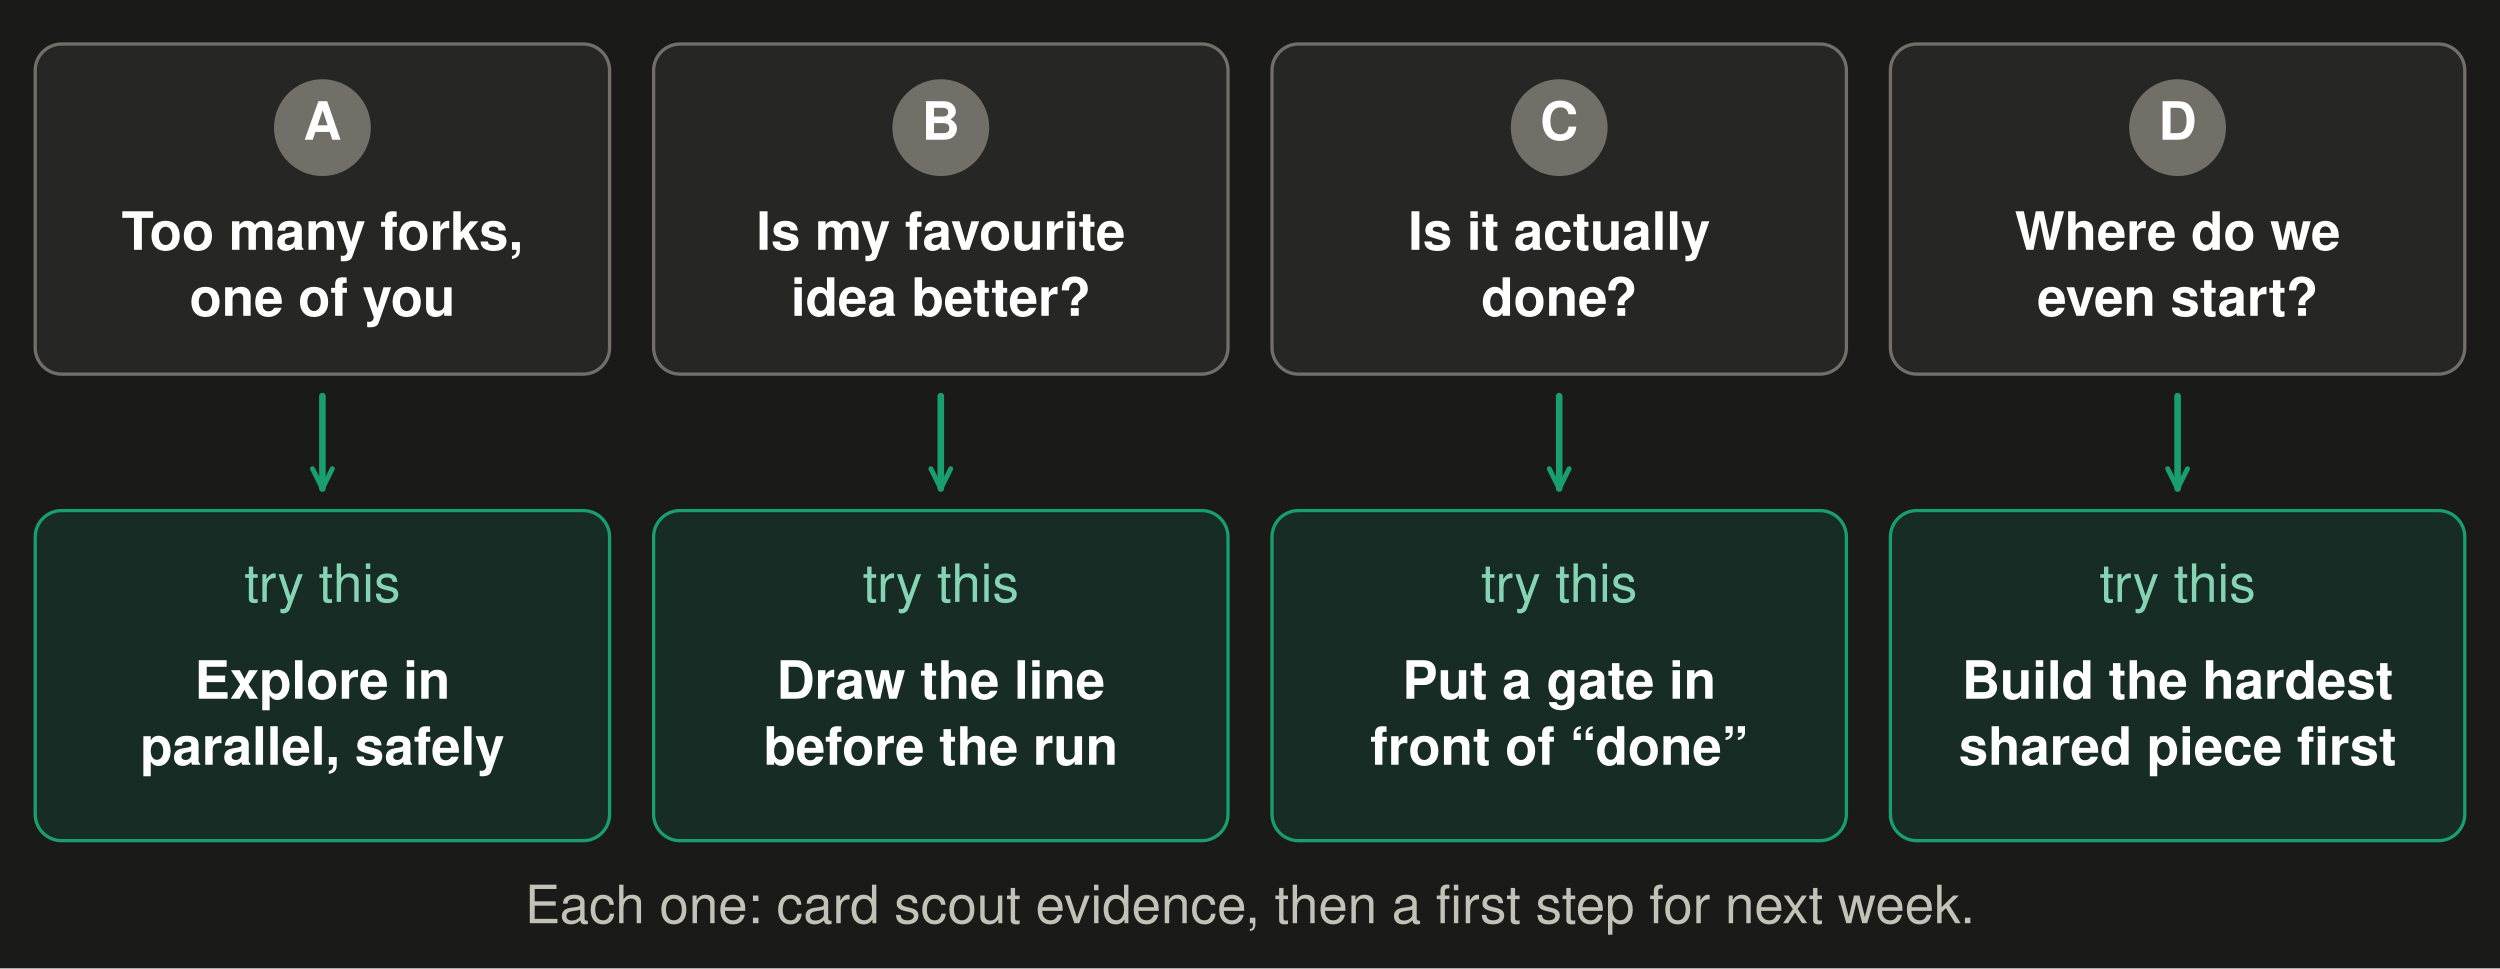
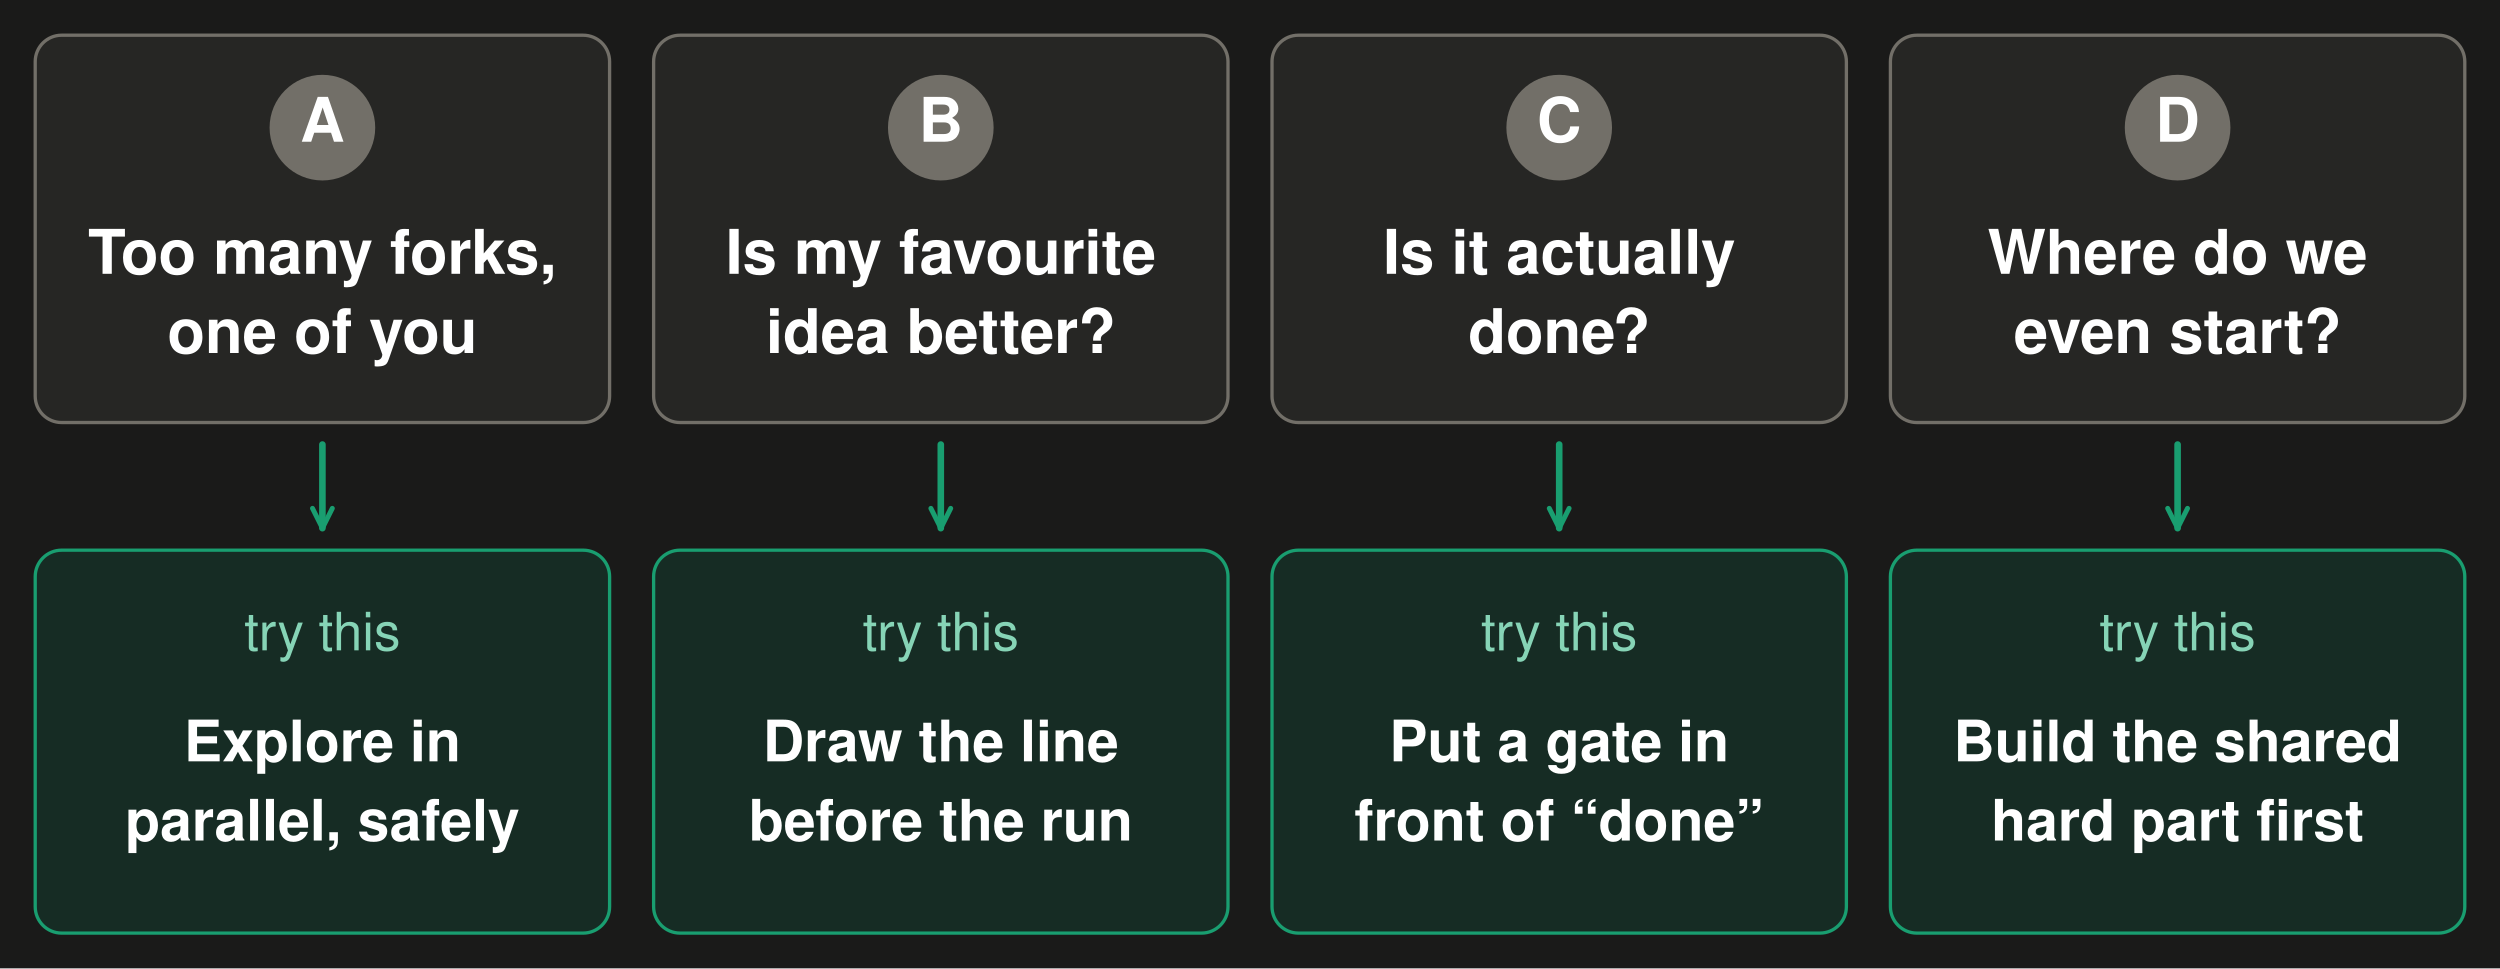
<svg xmlns="http://www.w3.org/2000/svg" viewBox="0 0 1136 440" width="1136" height="440" role="img" aria-labelledby="t d" style="font-family:system-ui, -apple-system, 'Segoe UI', Helvetica, Arial, sans-serif">
  <defs>
    <marker id="ah-green" viewBox="0 0 12 12" refX="10" refY="6" markerWidth="13.5" markerHeight="13.5" markerUnits="userSpaceOnUse" orient="auto-start-reverse">
      <path d="M2 2 L10 6 L2 10" fill="none" data-stroke-role="compute-line" stroke="#199e70" stroke-width="2" stroke-linecap="round" stroke-linejoin="round" />
    </marker>
  </defs>
  <rect x="0" y="0" width="1136" height="440" data-fill-role="canvas" fill="#1a1a19" />
-   <rect x="16" y="20" width="261" height="150" rx="12" data-fill-role="data-fill" fill="#262624" data-stroke-role="data-line" stroke="#726f68" stroke-width="1.5" />
-   <circle cx="146.5" cy="58" r="22" data-fill-role="data-line" fill="#726f68" />
-   <text x="146.5" y="58" font-size="24" font-weight="700" text-anchor="middle" dominant-baseline="central" data-fill-role="on-focus" fill="#ffffff">A</text>
-   <text x="146.5" y="108" font-size="24" font-weight="700" text-anchor="middle" dominant-baseline="central" data-fill-role="ink" fill="#ffffff">Too many forks,</text>
-   <text x="146.5" y="138" font-size="24" font-weight="700" text-anchor="middle" dominant-baseline="central" data-fill-role="ink" fill="#ffffff">one of you</text>
-   <path d="M146.5 180 L146.5 222" fill="none" data-stroke-role="compute-line" stroke="#199e70" stroke-width="3" stroke-linecap="round" marker-end="url(#ah-green)" />
-   <rect x="16" y="232" width="261" height="150" rx="12" data-fill-role="compute-fill" fill="#162c24" data-stroke-role="compute-line" stroke="#199e70" stroke-width="1.5" />
-   <text x="146.5" y="268" font-size="24" text-anchor="middle" dominant-baseline="central" data-fill-role="compute-ink" fill="#86d4b6">try this</text>
-   <text x="146.5" y="312" font-size="24" font-weight="700" text-anchor="middle" dominant-baseline="central" data-fill-role="ink" fill="#ffffff">Explore in</text>
-   <text x="146.5" y="342" font-size="24" font-weight="700" text-anchor="middle" dominant-baseline="central" data-fill-role="ink" fill="#ffffff">parallel, safely</text>
-   <rect x="297" y="20" width="261" height="150" rx="12" data-fill-role="data-fill" fill="#262624" data-stroke-role="data-line" stroke="#726f68" stroke-width="1.5" />
-   <circle cx="427.5" cy="58" r="22" data-fill-role="data-line" fill="#726f68" />
-   <text x="427.5" y="58" font-size="24" font-weight="700" text-anchor="middle" dominant-baseline="central" data-fill-role="on-focus" fill="#ffffff">B</text>
-   <text x="427.5" y="108" font-size="24" font-weight="700" text-anchor="middle" dominant-baseline="central" data-fill-role="ink" fill="#ffffff">Is my favourite</text>
-   <text x="427.5" y="138" font-size="24" font-weight="700" text-anchor="middle" dominant-baseline="central" data-fill-role="ink" fill="#ffffff">idea better?</text>
-   <path d="M427.5 180 L427.5 222" fill="none" data-stroke-role="compute-line" stroke="#199e70" stroke-width="3" stroke-linecap="round" marker-end="url(#ah-green)" />
-   <rect x="297" y="232" width="261" height="150" rx="12" data-fill-role="compute-fill" fill="#162c24" data-stroke-role="compute-line" stroke="#199e70" stroke-width="1.5" />
-   <text x="427.5" y="268" font-size="24" text-anchor="middle" dominant-baseline="central" data-fill-role="compute-ink" fill="#86d4b6">try this</text>
-   <text x="427.5" y="312" font-size="24" font-weight="700" text-anchor="middle" dominant-baseline="central" data-fill-role="ink" fill="#ffffff">Draw the line</text>
-   <text x="427.5" y="342" font-size="24" font-weight="700" text-anchor="middle" dominant-baseline="central" data-fill-role="ink" fill="#ffffff">before the run</text>
-   <rect x="578" y="20" width="261" height="150" rx="12" data-fill-role="data-fill" fill="#262624" data-stroke-role="data-line" stroke="#726f68" stroke-width="1.5" />
-   <circle cx="708.5" cy="58" r="22" data-fill-role="data-line" fill="#726f68" />
-   <text x="708.5" y="58" font-size="24" font-weight="700" text-anchor="middle" dominant-baseline="central" data-fill-role="on-focus" fill="#ffffff">C</text>
-   <text x="708.5" y="108" font-size="24" font-weight="700" text-anchor="middle" dominant-baseline="central" data-fill-role="ink" fill="#ffffff">Is it actually</text>
-   <text x="708.5" y="138" font-size="24" font-weight="700" text-anchor="middle" dominant-baseline="central" data-fill-role="ink" fill="#ffffff">done?</text>
-   <path d="M708.5 180 L708.5 222" fill="none" data-stroke-role="compute-line" stroke="#199e70" stroke-width="3" stroke-linecap="round" marker-end="url(#ah-green)" />
-   <rect x="578" y="232" width="261" height="150" rx="12" data-fill-role="compute-fill" fill="#162c24" data-stroke-role="compute-line" stroke="#199e70" stroke-width="1.5" />
-   <text x="708.5" y="268" font-size="24" text-anchor="middle" dominant-baseline="central" data-fill-role="compute-ink" fill="#86d4b6">try this</text>
-   <text x="708.5" y="312" font-size="24" font-weight="700" text-anchor="middle" dominant-baseline="central" data-fill-role="ink" fill="#ffffff">Put a gate in</text>
-   <text x="708.5" y="342" font-size="24" font-weight="700" text-anchor="middle" dominant-baseline="central" data-fill-role="ink" fill="#ffffff">front of “done”</text>
-   <rect x="859" y="20" width="261" height="150" rx="12" data-fill-role="data-fill" fill="#262624" data-stroke-role="data-line" stroke="#726f68" stroke-width="1.5" />
-   <circle cx="989.5" cy="58" r="22" data-fill-role="data-line" fill="#726f68" />
-   <text x="989.5" y="58" font-size="24" font-weight="700" text-anchor="middle" dominant-baseline="central" data-fill-role="on-focus" fill="#ffffff">D</text>
-   <text x="989.5" y="108" font-size="24" font-weight="700" text-anchor="middle" dominant-baseline="central" data-fill-role="ink" fill="#ffffff">Where do we</text>
-   <text x="989.5" y="138" font-size="24" font-weight="700" text-anchor="middle" dominant-baseline="central" data-fill-role="ink" fill="#ffffff">even start?</text>
-   <path d="M989.5 180 L989.5 222" fill="none" data-stroke-role="compute-line" stroke="#199e70" stroke-width="3" stroke-linecap="round" marker-end="url(#ah-green)" />
-   <rect x="859" y="232" width="261" height="150" rx="12" data-fill-role="compute-fill" fill="#162c24" data-stroke-role="compute-line" stroke="#199e70" stroke-width="1.5" />
-   <text x="989.5" y="268" font-size="24" text-anchor="middle" dominant-baseline="central" data-fill-role="compute-ink" fill="#86d4b6">try this</text>
-   <text x="989.5" y="312" font-size="24" font-weight="700" text-anchor="middle" dominant-baseline="central" data-fill-role="ink" fill="#ffffff">Build the hardest</text>
-   <text x="989.5" y="342" font-size="24" font-weight="700" text-anchor="middle" dominant-baseline="central" data-fill-role="ink" fill="#ffffff">shared piece first</text>
-   <text x="568" y="414" font-size="24" text-anchor="middle" dominant-baseline="central" data-fill-role="muted" fill="#c3c2b7">Each one: card scout evidence, then a first step for next week.</text>
+   <rect x="16" y="16" width="261" height="176" rx="12" data-fill-role="data-fill" fill="#262624" data-stroke-role="data-line" stroke="#726f68" stroke-width="1.5" />
+   <circle cx="146.5" cy="58" r="24" data-fill-role="data-line" fill="#726f68" />
+   <text x="146.5" y="58" font-size="28" font-weight="700" text-anchor="middle" dominant-baseline="central" data-fill-role="on-focus" fill="#ffffff">A</text>
+   <text x="146.5" y="118" font-size="28" font-weight="700" text-anchor="middle" dominant-baseline="central" data-fill-role="ink" fill="#ffffff">Too many forks,</text>
+   <text x="146.5" y="154" font-size="28" font-weight="700" text-anchor="middle" dominant-baseline="central" data-fill-role="ink" fill="#ffffff">one of you</text>
+   <path d="M146.5 202 L146.5 240" fill="none" data-stroke-role="compute-line" stroke="#199e70" stroke-width="3" stroke-linecap="round" marker-end="url(#ah-green)" />
+   <rect x="16" y="250" width="261" height="174" rx="12" data-fill-role="compute-fill" fill="#162c24" data-stroke-role="compute-line" stroke="#199e70" stroke-width="1.5" />
+   <text x="146.5" y="290" font-size="24" text-anchor="middle" dominant-baseline="central" data-fill-role="compute-ink" fill="#86d4b6">try this</text>
+   <text x="146.5" y="340" font-size="26" font-weight="700" text-anchor="middle" dominant-baseline="central" data-fill-role="ink" fill="#ffffff">Explore in</text>
+   <text x="146.5" y="376" font-size="26" font-weight="700" text-anchor="middle" dominant-baseline="central" data-fill-role="ink" fill="#ffffff">parallel, safely</text>
+   <rect x="297" y="16" width="261" height="176" rx="12" data-fill-role="data-fill" fill="#262624" data-stroke-role="data-line" stroke="#726f68" stroke-width="1.5" />
+   <circle cx="427.5" cy="58" r="24" data-fill-role="data-line" fill="#726f68" />
+   <text x="427.5" y="58" font-size="28" font-weight="700" text-anchor="middle" dominant-baseline="central" data-fill-role="on-focus" fill="#ffffff">B</text>
+   <text x="427.5" y="118" font-size="28" font-weight="700" text-anchor="middle" dominant-baseline="central" data-fill-role="ink" fill="#ffffff">Is my favourite</text>
+   <text x="427.5" y="154" font-size="28" font-weight="700" text-anchor="middle" dominant-baseline="central" data-fill-role="ink" fill="#ffffff">idea better?</text>
+   <path d="M427.5 202 L427.5 240" fill="none" data-stroke-role="compute-line" stroke="#199e70" stroke-width="3" stroke-linecap="round" marker-end="url(#ah-green)" />
+   <rect x="297" y="250" width="261" height="174" rx="12" data-fill-role="compute-fill" fill="#162c24" data-stroke-role="compute-line" stroke="#199e70" stroke-width="1.5" />
+   <text x="427.5" y="290" font-size="24" text-anchor="middle" dominant-baseline="central" data-fill-role="compute-ink" fill="#86d4b6">try this</text>
+   <text x="427.5" y="340" font-size="26" font-weight="700" text-anchor="middle" dominant-baseline="central" data-fill-role="ink" fill="#ffffff">Draw the line</text>
+   <text x="427.5" y="376" font-size="26" font-weight="700" text-anchor="middle" dominant-baseline="central" data-fill-role="ink" fill="#ffffff">before the run</text>
+   <rect x="578" y="16" width="261" height="176" rx="12" data-fill-role="data-fill" fill="#262624" data-stroke-role="data-line" stroke="#726f68" stroke-width="1.5" />
+   <circle cx="708.5" cy="58" r="24" data-fill-role="data-line" fill="#726f68" />
+   <text x="708.5" y="58" font-size="28" font-weight="700" text-anchor="middle" dominant-baseline="central" data-fill-role="on-focus" fill="#ffffff">C</text>
+   <text x="708.5" y="118" font-size="28" font-weight="700" text-anchor="middle" dominant-baseline="central" data-fill-role="ink" fill="#ffffff">Is it actually</text>
+   <text x="708.5" y="154" font-size="28" font-weight="700" text-anchor="middle" dominant-baseline="central" data-fill-role="ink" fill="#ffffff">done?</text>
+   <path d="M708.5 202 L708.5 240" fill="none" data-stroke-role="compute-line" stroke="#199e70" stroke-width="3" stroke-linecap="round" marker-end="url(#ah-green)" />
+   <rect x="578" y="250" width="261" height="174" rx="12" data-fill-role="compute-fill" fill="#162c24" data-stroke-role="compute-line" stroke="#199e70" stroke-width="1.5" />
+   <text x="708.5" y="290" font-size="24" text-anchor="middle" dominant-baseline="central" data-fill-role="compute-ink" fill="#86d4b6">try this</text>
+   <text x="708.5" y="340" font-size="26" font-weight="700" text-anchor="middle" dominant-baseline="central" data-fill-role="ink" fill="#ffffff">Put a gate in</text>
+   <text x="708.5" y="376" font-size="26" font-weight="700" text-anchor="middle" dominant-baseline="central" data-fill-role="ink" fill="#ffffff">front of “done”</text>
+   <rect x="859" y="16" width="261" height="176" rx="12" data-fill-role="data-fill" fill="#262624" data-stroke-role="data-line" stroke="#726f68" stroke-width="1.5" />
+   <circle cx="989.5" cy="58" r="24" data-fill-role="data-line" fill="#726f68" />
+   <text x="989.5" y="58" font-size="28" font-weight="700" text-anchor="middle" dominant-baseline="central" data-fill-role="on-focus" fill="#ffffff">D</text>
+   <text x="989.5" y="118" font-size="28" font-weight="700" text-anchor="middle" dominant-baseline="central" data-fill-role="ink" fill="#ffffff">Where do we</text>
+   <text x="989.5" y="154" font-size="28" font-weight="700" text-anchor="middle" dominant-baseline="central" data-fill-role="ink" fill="#ffffff">even start?</text>
+   <path d="M989.5 202 L989.5 240" fill="none" data-stroke-role="compute-line" stroke="#199e70" stroke-width="3" stroke-linecap="round" marker-end="url(#ah-green)" />
+   <rect x="859" y="250" width="261" height="174" rx="12" data-fill-role="compute-fill" fill="#162c24" data-stroke-role="compute-line" stroke="#199e70" stroke-width="1.5" />
+   <text x="989.5" y="290" font-size="24" text-anchor="middle" dominant-baseline="central" data-fill-role="compute-ink" fill="#86d4b6">try this</text>
+   <text x="989.5" y="340" font-size="26" font-weight="700" text-anchor="middle" dominant-baseline="central" data-fill-role="ink" fill="#ffffff">Build the shared</text>
+   <text x="989.5" y="376" font-size="26" font-weight="700" text-anchor="middle" dominant-baseline="central" data-fill-role="ink" fill="#ffffff">hard part first</text>
</svg>
